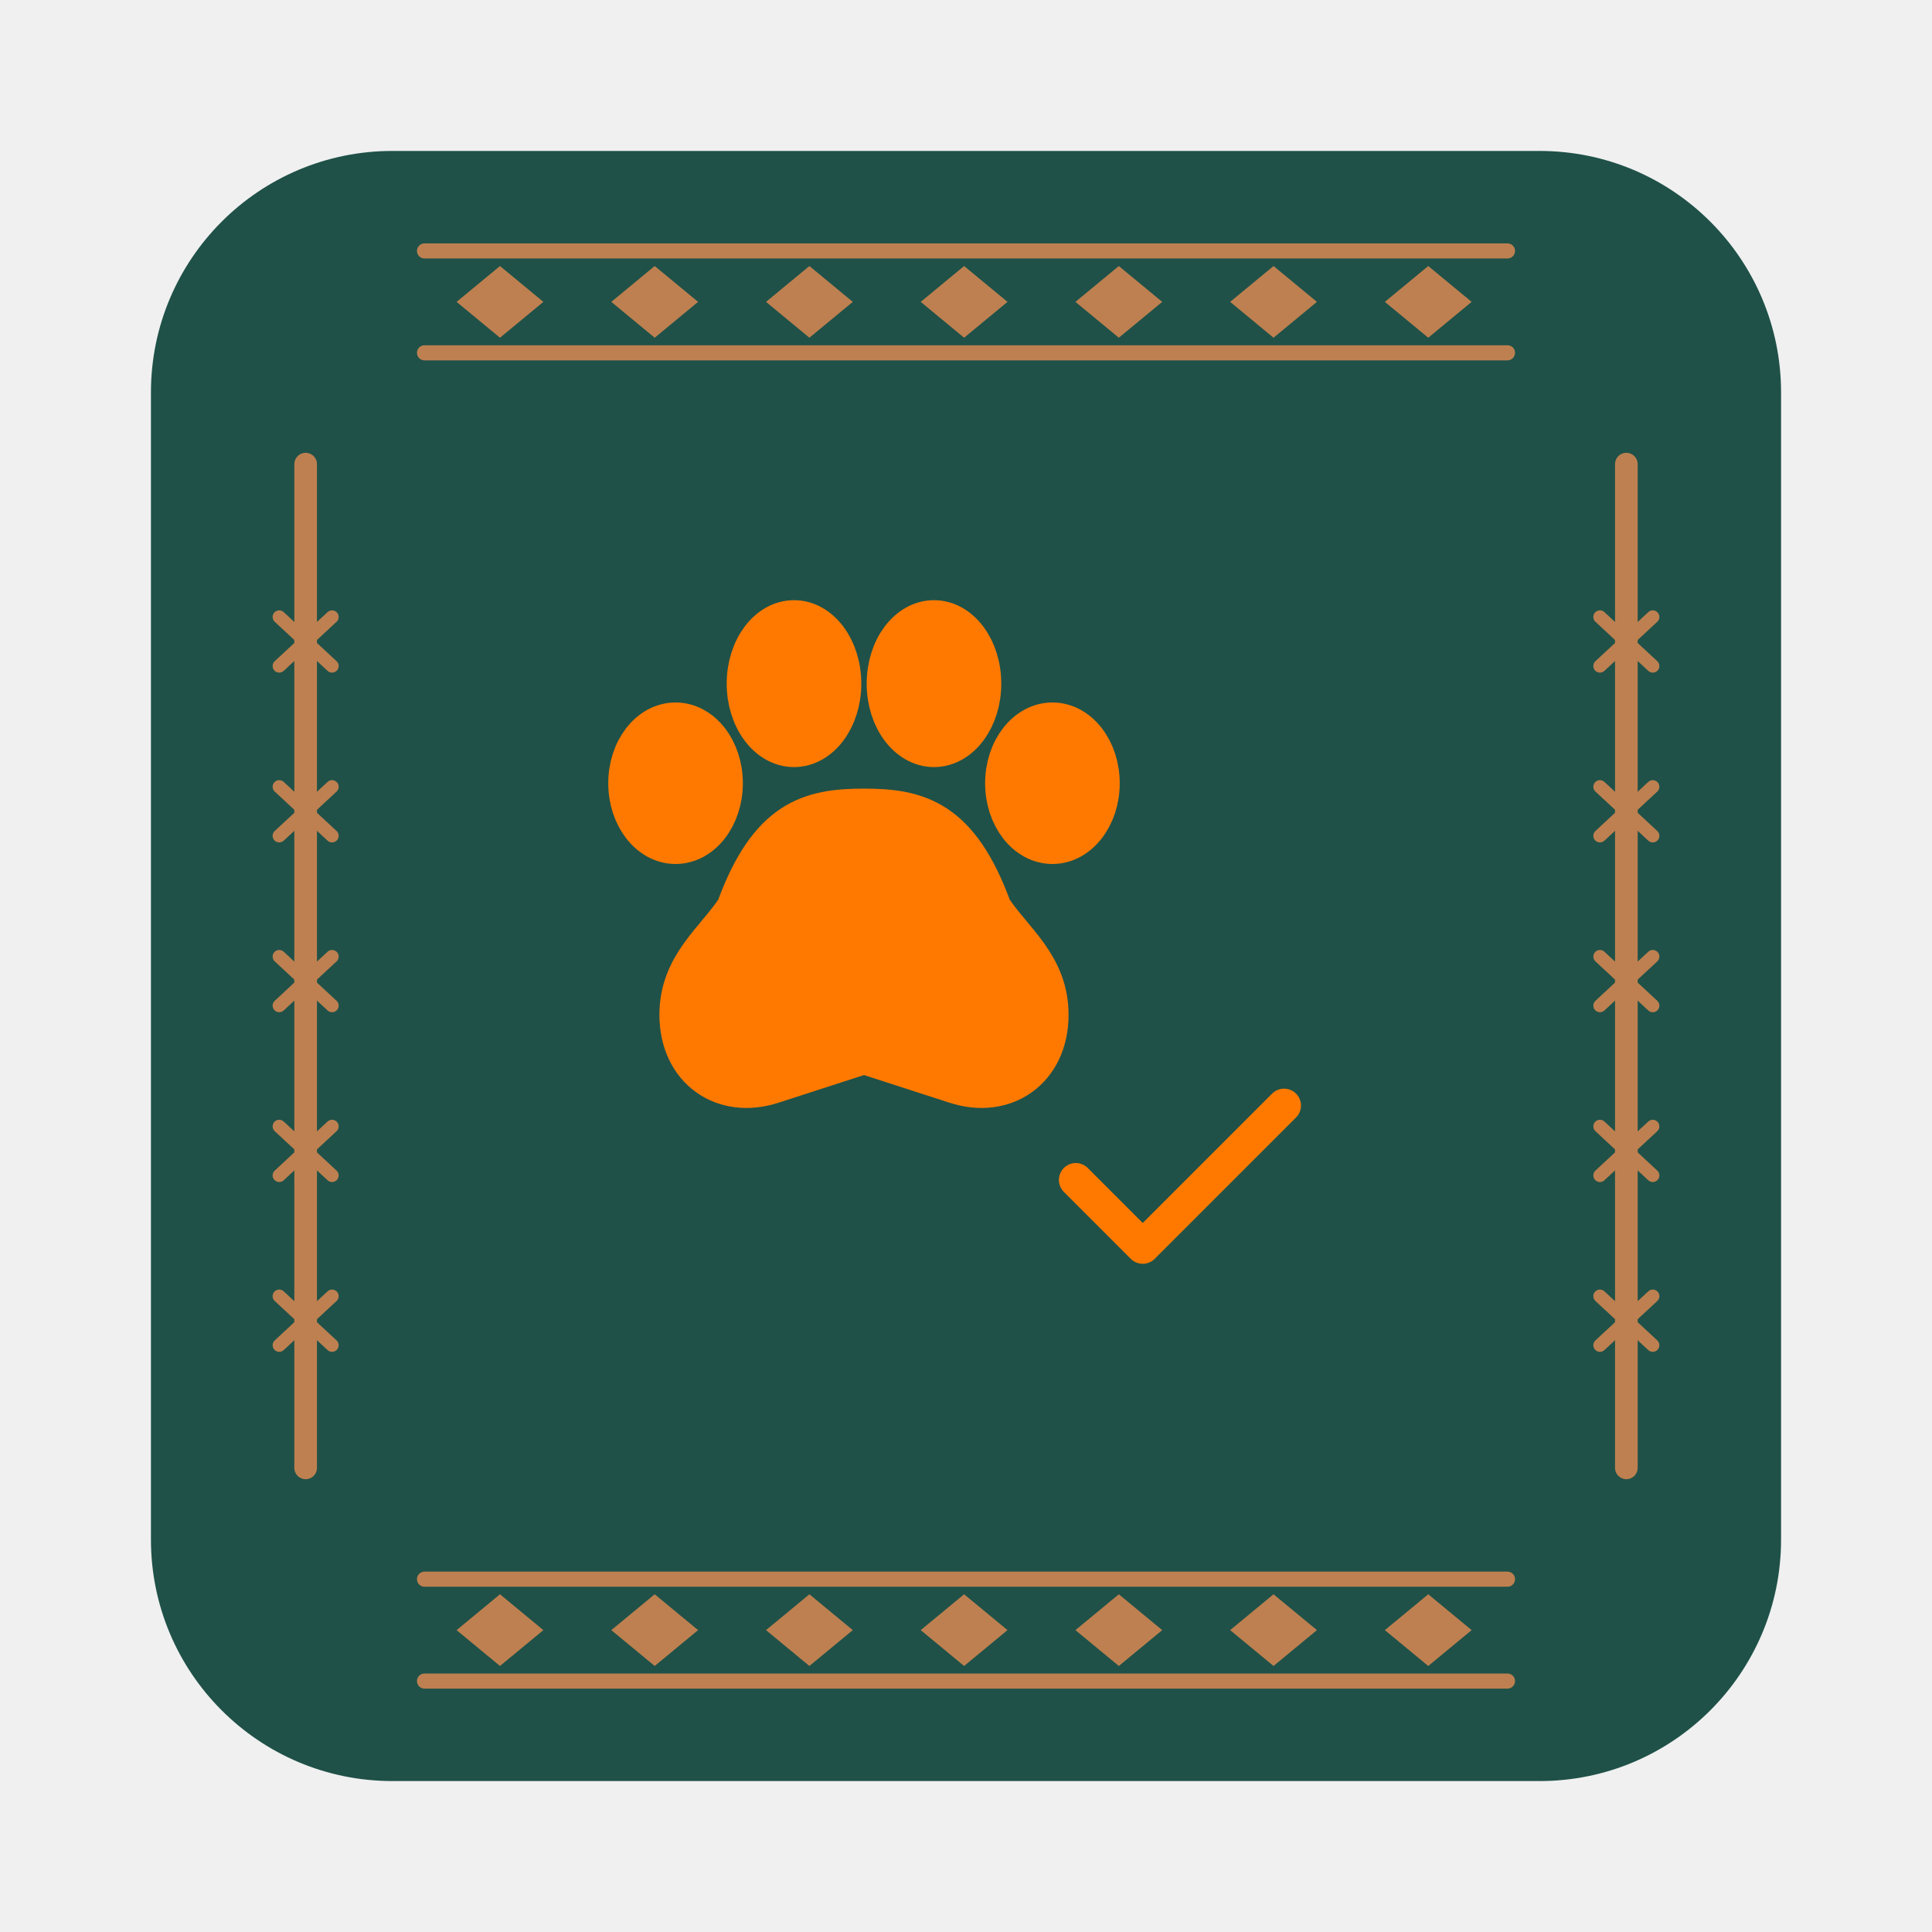
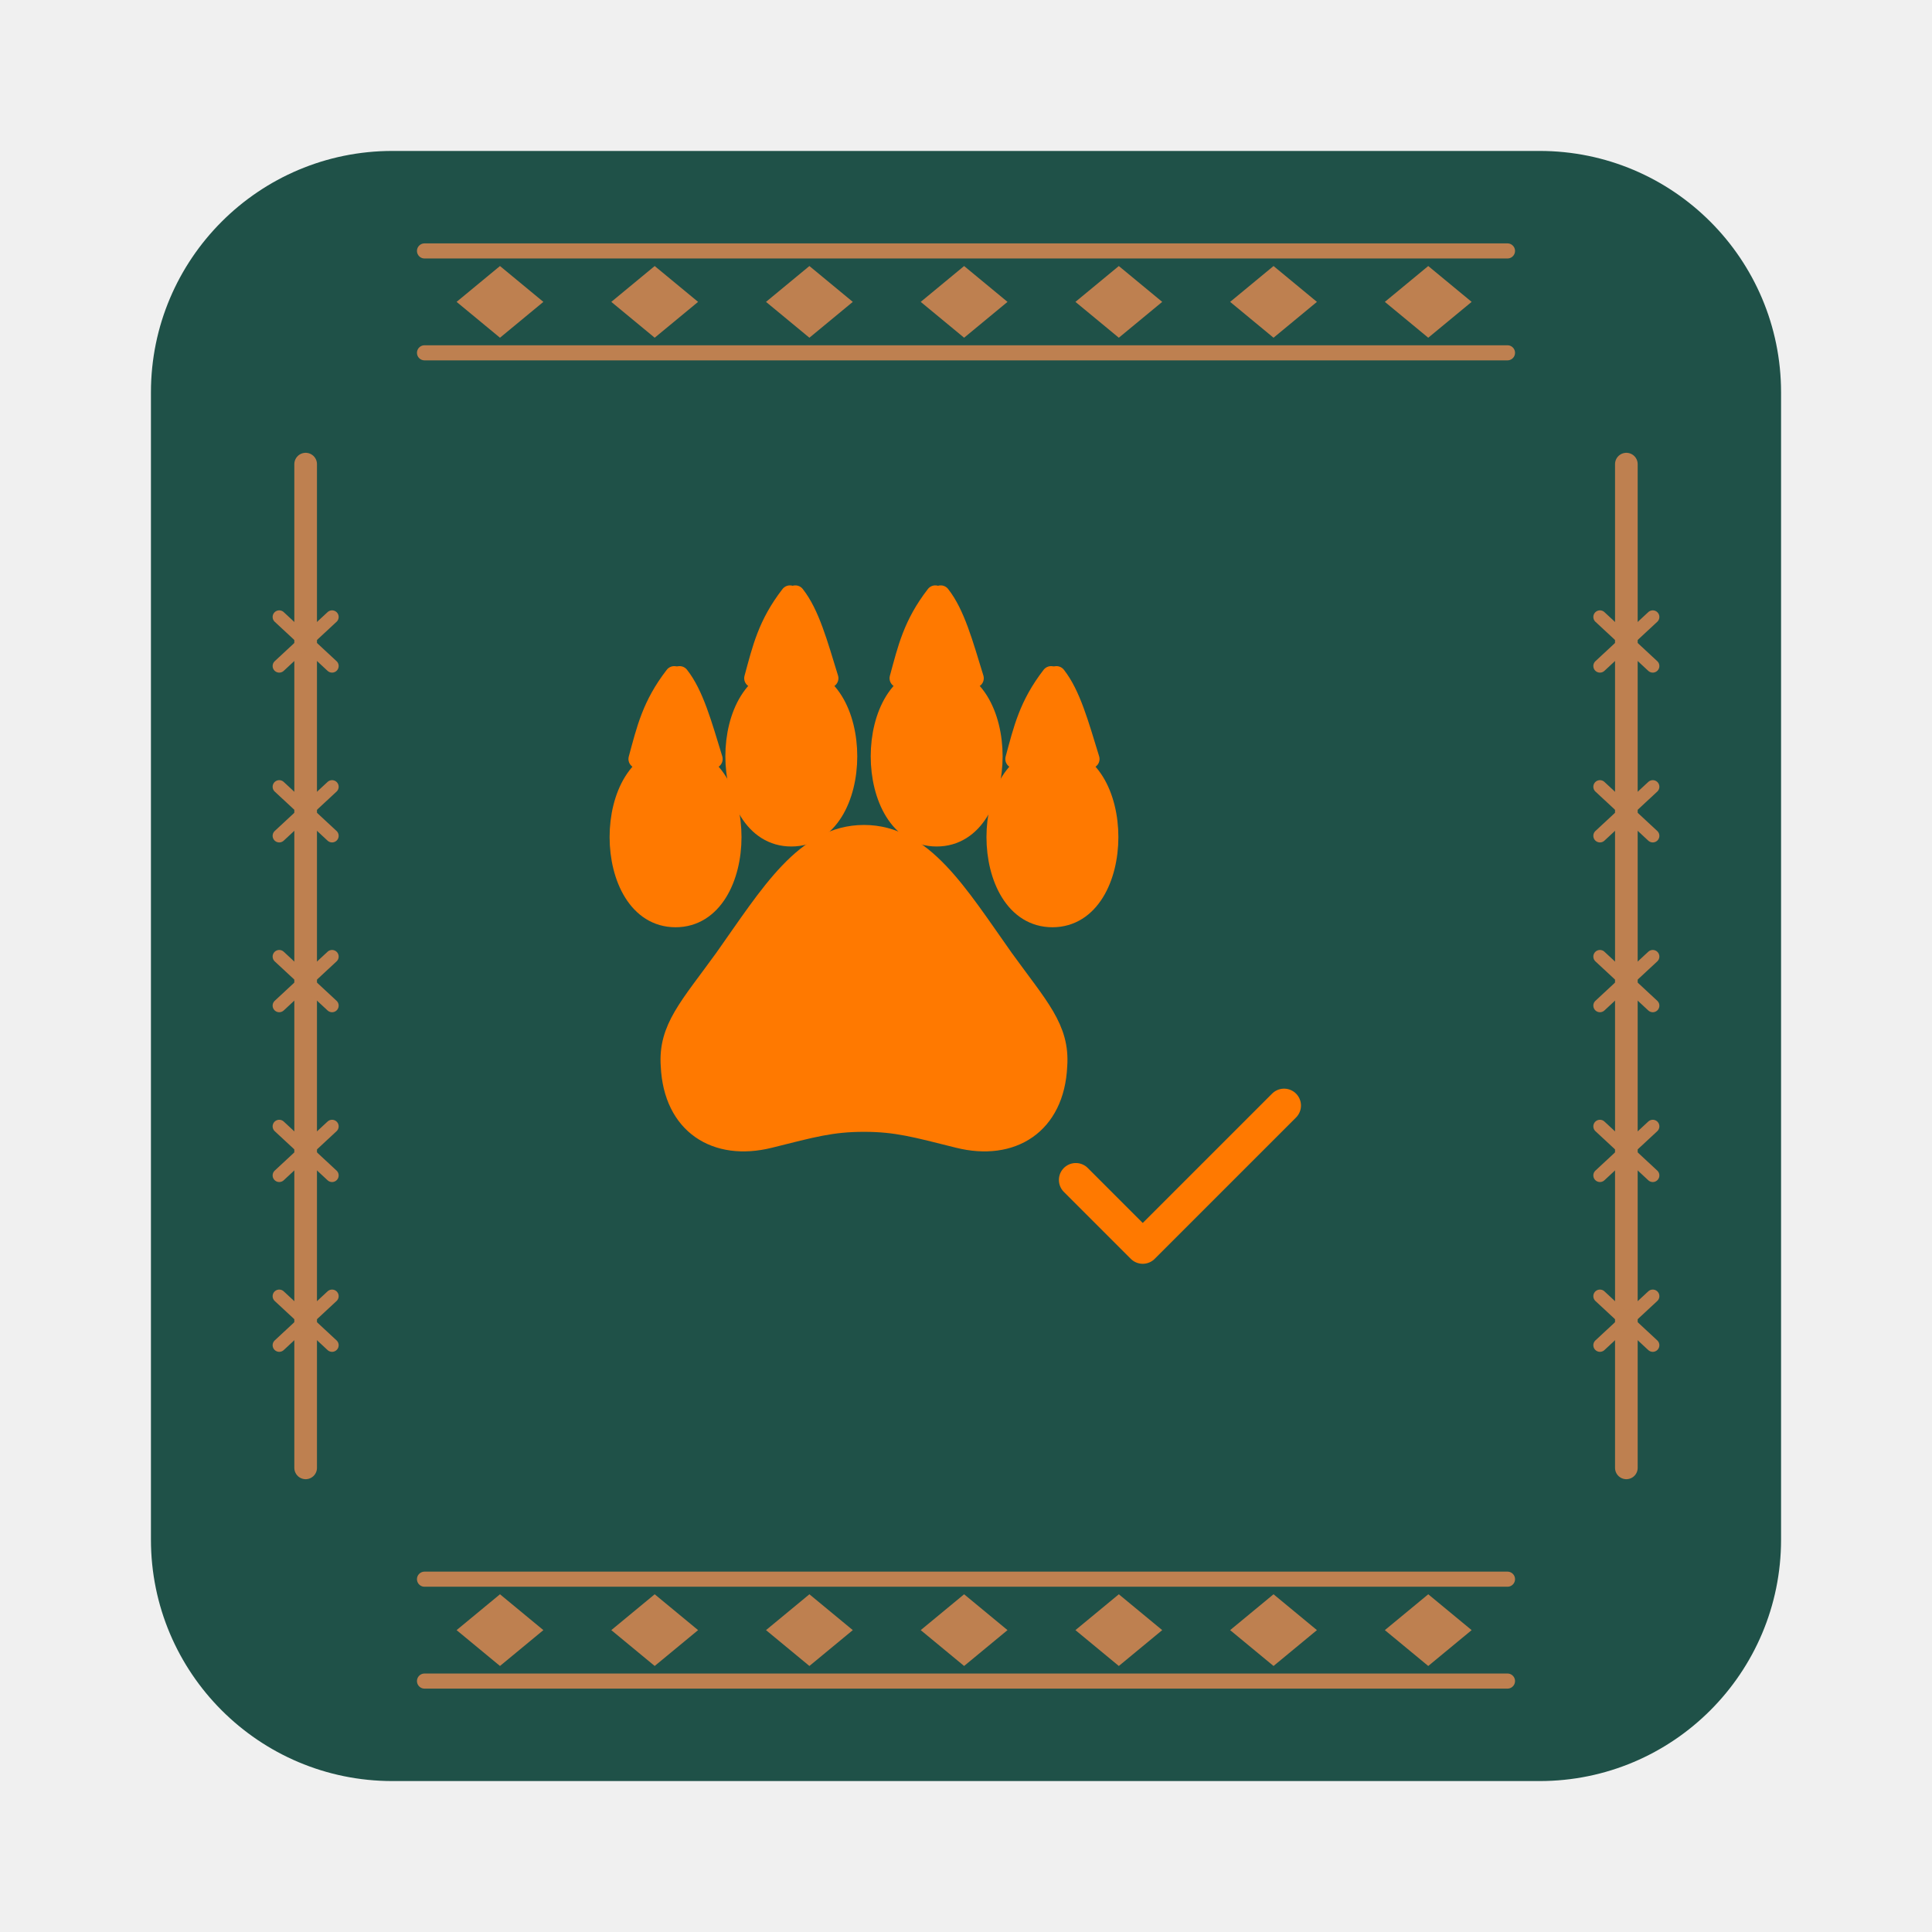
<svg xmlns="http://www.w3.org/2000/svg" viewBox="0 0 64 64">
  <rect x="5" y="5" width="54" height="54" rx="8" fill="#1F5148" />
  <g transform="scale(.0625)">
    <path d="M162 246v532m700-532v532" fill="none" stroke="#BE8050" stroke-width="12" stroke-linecap="round" stroke-linejoin="round" />
    <path d="M225 133h574M225 187h574" fill="none" stroke="#BE8050" stroke-width="8" stroke-linecap="round" stroke-linejoin="round" />
    <path d="M265 141l23 19-23 19-23-19Z" fill="#BE8050" />
    <path d="M347 141l23 19-23 19-23-19Z" fill="#BE8050" />
    <path d="M429 141l23 19-23 19-23-19Z" fill="#BE8050" />
    <path d="M511 141l23 19-23 19-23-19Z" fill="#BE8050" />
    <path d="M593 141l23 19-23 19-23-19Z" fill="#BE8050" />
    <path d="M675 141l23 19-23 19-23-19Z" fill="#BE8050" />
    <path d="M757 141l23 19-23 19-23-19Z" fill="#BE8050" />
    <path d="M225 837h574M225 891h574" fill="none" stroke="#BE8050" stroke-width="8" stroke-linecap="round" stroke-linejoin="round" />
    <path d="M265 845l23 19-23 19-23-19Z" fill="#BE8050" />
    <path d="M347 845l23 19-23 19-23-19Z" fill="#BE8050" />
    <path d="M429 845l23 19-23 19-23-19Z" fill="#BE8050" />
    <path d="M511 845l23 19-23 19-23-19Z" fill="#BE8050" />
    <path d="M593 845l23 19-23 19-23-19Z" fill="#BE8050" />
    <path d="M675 845l23 19-23 19-23-19Z" fill="#BE8050" />
    <path d="M757 845l23 19-23 19-23-19Z" fill="#BE8050" />
    <path d="M148 327l28 26m-28 0 28-26" fill="none" stroke="#BE8050" stroke-width="7" stroke-linecap="round" stroke-linejoin="round" />
    <path d="M148 417l28 26m-28 0 28-26" fill="none" stroke="#BE8050" stroke-width="7" stroke-linecap="round" stroke-linejoin="round" />
    <path d="M148 507l28 26m-28 0 28-26" fill="none" stroke="#BE8050" stroke-width="7" stroke-linecap="round" stroke-linejoin="round" />
    <path d="M148 597l28 26m-28 0 28-26" fill="none" stroke="#BE8050" stroke-width="7" stroke-linecap="round" stroke-linejoin="round" />
    <path d="M148 687l28 26m-28 0 28-26" fill="none" stroke="#BE8050" stroke-width="7" stroke-linecap="round" stroke-linejoin="round" />
    <path d="M848 327l28 26m-28 0 28-26" fill="none" stroke="#BE8050" stroke-width="7" stroke-linecap="round" stroke-linejoin="round" />
    <path d="M848 417l28 26m-28 0 28-26" fill="none" stroke="#BE8050" stroke-width="7" stroke-linecap="round" stroke-linejoin="round" />
    <path d="M848 507l28 26m-28 0 28-26" fill="none" stroke="#BE8050" stroke-width="7" stroke-linecap="round" stroke-linejoin="round" />
    <path d="M848 597l28 26m-28 0 28-26" fill="none" stroke="#BE8050" stroke-width="7" stroke-linecap="round" stroke-linejoin="round" />
    <path d="M848 687l28 26m-28 0 28-26" fill="none" stroke="#BE8050" stroke-width="7" stroke-linecap="round" stroke-linejoin="round" />
  </g>
  <g color="#FF7900" transform="translate(16 16) scale(1.333333)">
    <g transform="translate(1.44 1.44) scale(.88)">
      <defs>
        <mask id="cut" maskUnits="userSpaceOnUse" x="-2" y="-2" width="28" height="28">
          <g fill="white" stroke="white" stroke-width="1.6" stroke-linecap="round" stroke-linejoin="round">
            <g transform="translate(0 0) scale(.76)">
-               <path d="M7.3 13.7C8.5 10.4 10 10 12 10s3.5.4 4.7 3.7c.8 1.2 2.1 2.1 2.1 3.9 0 2-1.6 3.1-3.4 2.5L12 19l-3.4 1.1c-1.8.6-3.4-.5-3.4-2.5 0-1.8 1.3-2.7 2.1-3.9Z" />
-               <ellipse cx="5" cy="9" rx="1.7" ry="2.2" />
-               <ellipse cx="9.4" cy="5.3" rx="1.7" ry="2.3" />
-               <ellipse cx="14.6" cy="5.3" rx="1.7" ry="2.3" />
-               <ellipse cx="19" cy="9" rx="1.7" ry="2.2" />
+               <path d="M12 10.9 C9.8 10.9 8.5 13.1 6.8 15.5 C5.5 17.3 4.7 18.1 4.8 19.5 C4.9 21.7 6.5 22.7 8.5 22.2 C10.1 21.8 10.8 21.6 12 21.6 C13.2 21.6 13.9 21.8 15.5 22.2 C17.5 22.7 19.1 21.7 19.2 19.5 C19.3 18.1 18.5 17.3 17.2 15.5 C15.5 13.1 14.2 10.9 12 10.9 Z" stroke-width="0.7" />
+               <path d="M5 8 C2.2 8 2.2 14 5 14 C7.8 14 7.8 8 5 8 Z" stroke-width="0.7" />
+               <path d="M9.3 5 C6.5 5 6.5 11 9.3 11 C12.1 11 12.1 5 9.3 5 Z" stroke-width="0.7" />
+               <path d="M14.7 5 C11.9 5 11.9 11 14.7 11 C17.5 11 17.5 5 14.7 5 Z" stroke-width="0.7" />
+               <path d="M19 8 C16.2 8 16.2 14 19 14 C21.8 14 21.8 8 19 8 Z" stroke-width="0.7" />
+               <path d="M4.95 5 C4.1 6.1 3.9 7 3.6 8.1 Q4.1 7.6 4.8 7.65 Q4.65 6.4 4.95 5 Z" stroke-width="0.7" />
+               <path d="M5.15 5 Q5.1 6.4 5.3 7.65 Q5.9 7.7 6.4 8.1 C6 6.8 5.7 5.7 5.15 5 Z" stroke-width="0.7" />
+               <path d="M9.25 2 C8.4 3.1 8.2 4 7.9 5.1 Q8.4 4.6 9.1 4.65 Q8.95 3.4 9.25 2 Z" stroke-width="0.7" />
+               <path d="M9.45 2 Q9.4 3.4 9.6 4.65 Q10.2 4.7 10.7 5.1 C10.3 3.8 10 2.7 9.45 2 Z" stroke-width="0.7" />
+               <path d="M14.65 2 C13.8 3.1 13.6 4 13.3 5.1 Q13.8 4.6 14.5 4.65 Q14.35 3.4 14.65 2 Z" stroke-width="0.7" />
+               <path d="M14.85 2 Q14.8 3.4 15 4.65 Q15.6 4.7 16.1 5.1 C15.7 3.8 15.4 2.7 14.85 2 Z" stroke-width="0.7" />
+               <path d="M18.95 5 C18.1 6.1 17.9 7 17.6 8.1 Q18.1 7.6 18.8 7.65 Q18.65 6.4 18.95 5 Z" stroke-width="0.7" />
+               <path d="M19.15 5 Q19.1 6.4 19.3 7.65 Q19.9 7.7 20.4 8.1 C20 6.8 19.7 5.7 19.15 5 Z" stroke-width="0.7" />
            </g>
          </g>
          <g fill="none" stroke="black" stroke-width="1.65" stroke-linecap="round" stroke-linejoin="round">
            <g transform="scale(.76)" />
          </g>
        </mask>
      </defs>
      <rect width="24" height="24" fill="currentColor" mask="url(#cut)" />
      <g fill="none" stroke="currentColor" stroke-width="2.273" stroke-linecap="round" stroke-linejoin="round">
        <g transform="scale(.76)" />
        <g transform="translate(13 13) scale(.42)">
          <path d="m5 12 4.5 4.5L19 7" />
        </g>
      </g>
    </g>
  </g>
</svg>
